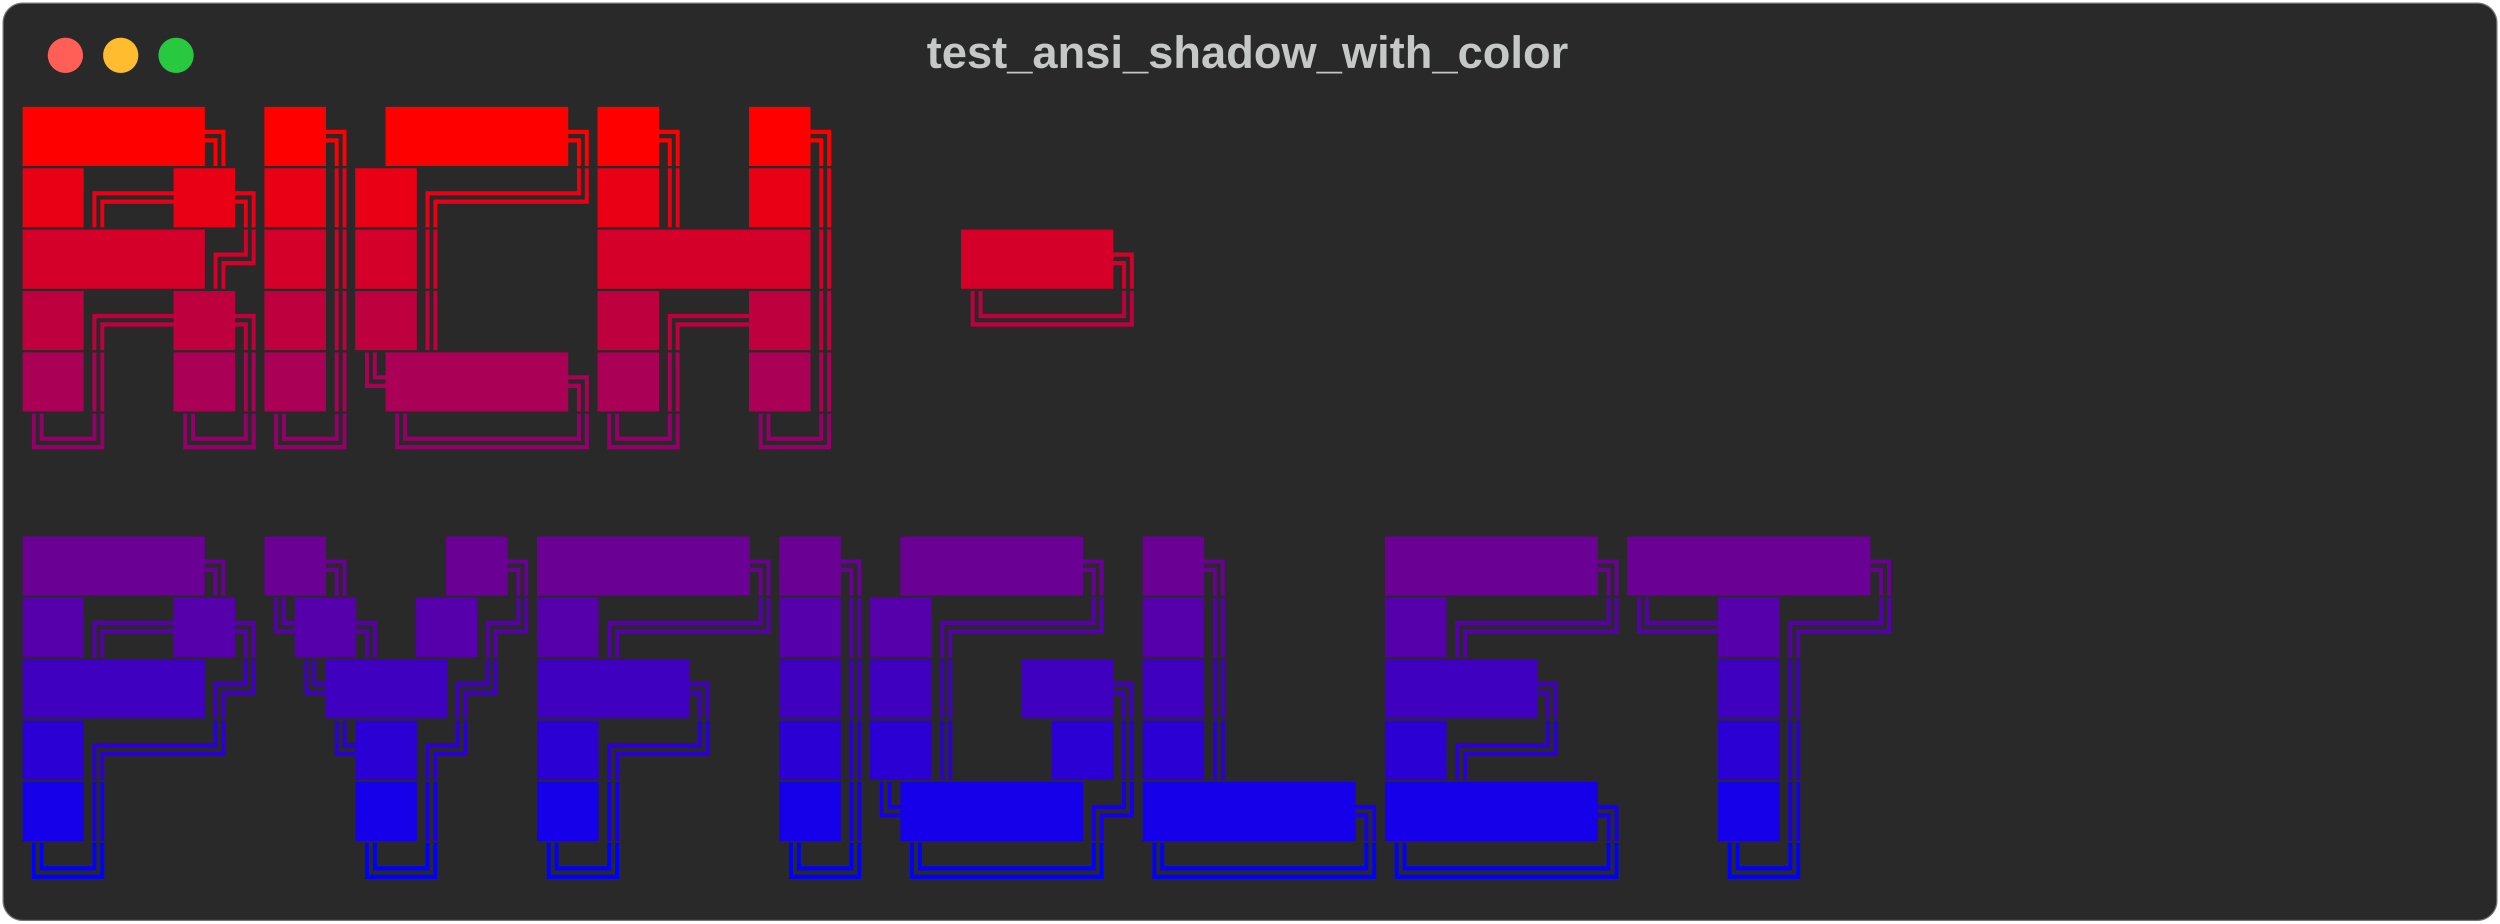
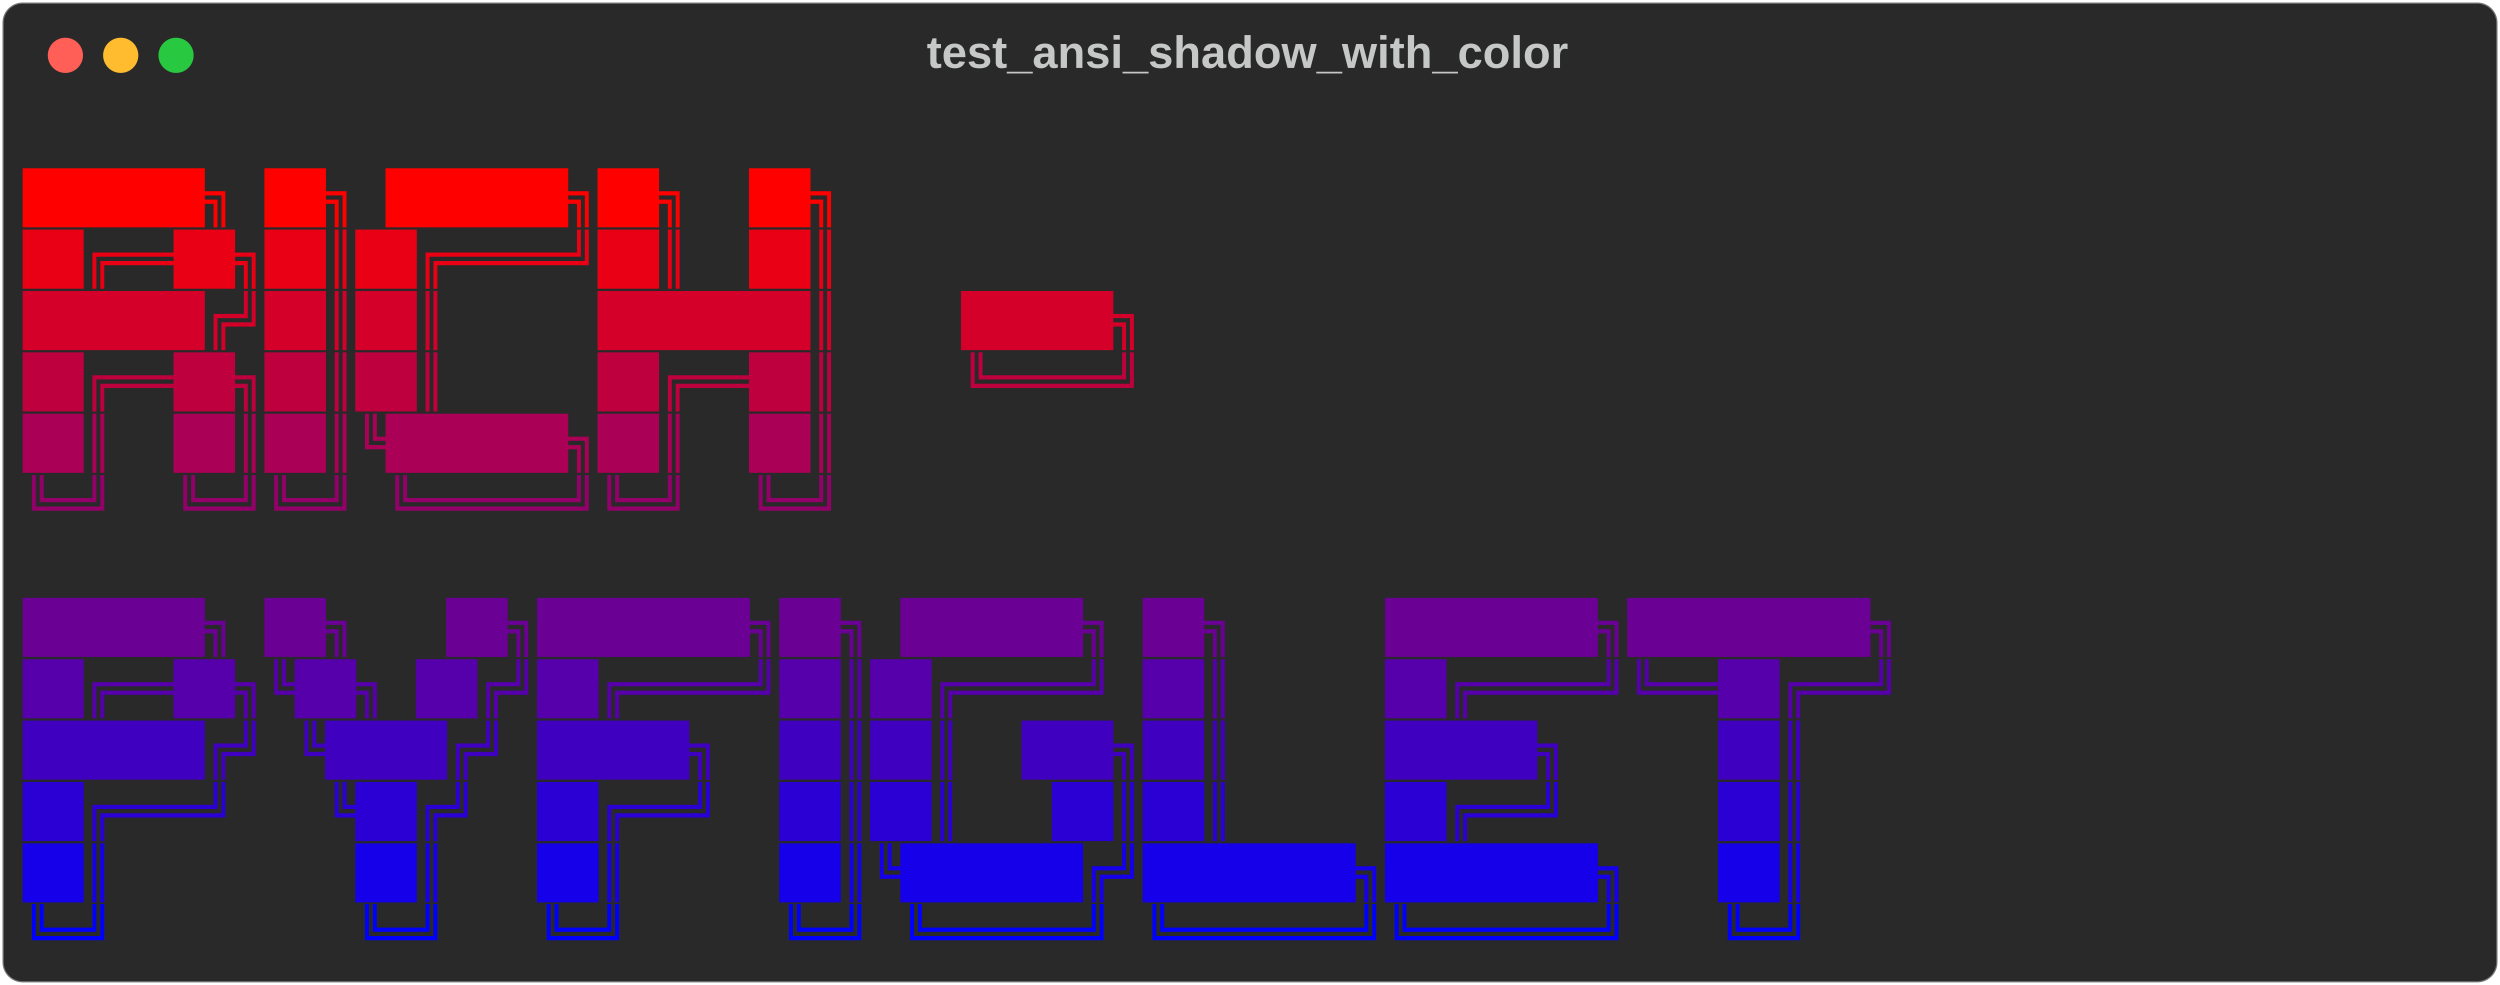
- <svg xmlns="http://www.w3.org/2000/svg" class="rich-terminal" viewBox="0 0 994 367.2">
+ <svg xmlns="http://www.w3.org/2000/svg" class="rich-terminal" viewBox="0 0 994 391.6">
  <style>

    @font-face {
        font-family: "Fira Code";
        src: local("FiraCode-Regular"),
                url("https://cdnjs.cloudflare.com/ajax/libs/firacode/6.2.0/woff2/FiraCode-Regular.woff2") format("woff2"),
                url("https://cdnjs.cloudflare.com/ajax/libs/firacode/6.2.0/woff/FiraCode-Regular.woff") format("woff");
        font-style: normal;
        font-weight: 400;
    }
    @font-face {
        font-family: "Fira Code";
        src: local("FiraCode-Bold"),
                url("https://cdnjs.cloudflare.com/ajax/libs/firacode/6.2.0/woff2/FiraCode-Bold.woff2") format("woff2"),
                url("https://cdnjs.cloudflare.com/ajax/libs/firacode/6.2.0/woff/FiraCode-Bold.woff") format("woff");
        font-style: bold;
        font-weight: 700;
    }

-     .terminal-2585294401-matrix {
+     .terminal-1069054589-matrix {
        font-family: Fira Code, monospace;
        font-size: 20px;
        line-height: 24.4px;
        font-variant-east-asian: full-width;
    }

-     .terminal-2585294401-title {
+     .terminal-1069054589-title {
        font-size: 18px;
        font-weight: bold;
        font-family: arial;
    }

-     .terminal-2585294401-r1 { fill: #ff0000 }
- .terminal-2585294401-r2 { fill: #c5c8c6 }
- .terminal-2585294401-r3 { fill: #e90015 }
- .terminal-2585294401-r4 { fill: #d4002a }
- .terminal-2585294401-r5 { fill: #bf003f }
- .terminal-2585294401-r6 { fill: #aa0055 }
- .terminal-2585294401-r7 { fill: #94006a }
- .terminal-2585294401-r8 { fill: #7f007f }
- .terminal-2585294401-r9 { fill: #6a0094 }
- .terminal-2585294401-r10 { fill: #5500aa }
- .terminal-2585294401-r11 { fill: #3f00bf }
- .terminal-2585294401-r12 { fill: #2a00d4 }
- .terminal-2585294401-r13 { fill: #1500e9 }
- .terminal-2585294401-r14 { fill: #0000ff }
+     .terminal-1069054589-r1 { fill: #c5c8c6 }
+ .terminal-1069054589-r2 { fill: #ff0000 }
+ .terminal-1069054589-r3 { fill: #e90015 }
+ .terminal-1069054589-r4 { fill: #d4002a }
+ .terminal-1069054589-r5 { fill: #bf003f }
+ .terminal-1069054589-r6 { fill: #aa0055 }
+ .terminal-1069054589-r7 { fill: #94006a }
+ .terminal-1069054589-r8 { fill: #7f007f }
+ .terminal-1069054589-r9 { fill: #6a0094 }
+ .terminal-1069054589-r10 { fill: #5500aa }
+ .terminal-1069054589-r11 { fill: #3f00bf }
+ .terminal-1069054589-r12 { fill: #2a00d4 }
+ .terminal-1069054589-r13 { fill: #1500e9 }
+ .terminal-1069054589-r14 { fill: #0000ff }
    </style>
  <defs>
-     <clipPath id="terminal-2585294401-clip-terminal">
-       <rect x="0" y="0" width="975.0" height="316.2" />
+     <clipPath id="terminal-1069054589-clip-terminal">
+       <rect x="0" y="0" width="975.0" height="340.6" />
    </clipPath>
-     <clipPath id="terminal-2585294401-line-0">
+     <clipPath id="terminal-1069054589-line-0">
      <rect x="0" y="1.5" width="976" height="24.65" />
    </clipPath>
-     <clipPath id="terminal-2585294401-line-1">
+     <clipPath id="terminal-1069054589-line-1">
      <rect x="0" y="25.9" width="976" height="24.65" />
    </clipPath>
-     <clipPath id="terminal-2585294401-line-2">
+     <clipPath id="terminal-1069054589-line-2">
      <rect x="0" y="50.3" width="976" height="24.65" />
    </clipPath>
-     <clipPath id="terminal-2585294401-line-3">
+     <clipPath id="terminal-1069054589-line-3">
      <rect x="0" y="74.7" width="976" height="24.65" />
    </clipPath>
-     <clipPath id="terminal-2585294401-line-4">
+     <clipPath id="terminal-1069054589-line-4">
      <rect x="0" y="99.1" width="976" height="24.65" />
    </clipPath>
-     <clipPath id="terminal-2585294401-line-5">
+     <clipPath id="terminal-1069054589-line-5">
      <rect x="0" y="123.5" width="976" height="24.65" />
    </clipPath>
-     <clipPath id="terminal-2585294401-line-6">
+     <clipPath id="terminal-1069054589-line-6">
      <rect x="0" y="147.9" width="976" height="24.65" />
    </clipPath>
-     <clipPath id="terminal-2585294401-line-7">
+     <clipPath id="terminal-1069054589-line-7">
      <rect x="0" y="172.3" width="976" height="24.65" />
    </clipPath>
-     <clipPath id="terminal-2585294401-line-8">
+     <clipPath id="terminal-1069054589-line-8">
      <rect x="0" y="196.7" width="976" height="24.65" />
    </clipPath>
-     <clipPath id="terminal-2585294401-line-9">
+     <clipPath id="terminal-1069054589-line-9">
      <rect x="0" y="221.1" width="976" height="24.65" />
    </clipPath>
-     <clipPath id="terminal-2585294401-line-10">
+     <clipPath id="terminal-1069054589-line-10">
      <rect x="0" y="245.5" width="976" height="24.65" />
    </clipPath>
-     <clipPath id="terminal-2585294401-line-11">
+     <clipPath id="terminal-1069054589-line-11">
      <rect x="0" y="269.9" width="976" height="24.65" />
    </clipPath>
+     <clipPath id="terminal-1069054589-line-12">
+       <rect x="0" y="294.3" width="976" height="24.65" />
+     </clipPath>
  </defs>
-   <rect fill="#292929" stroke="rgba(255,255,255,0.35)" stroke-width="1" x="1" y="1" width="992" height="365.2" rx="8" />
-   <text class="terminal-2585294401-title" fill="#c5c8c6" text-anchor="middle" x="496" y="27">test_ansi_shadow_with_color</text>
+   <rect fill="#292929" stroke="rgba(255,255,255,0.35)" stroke-width="1" x="1" y="1" width="992" height="389.6" rx="8" />
+   <text class="terminal-1069054589-title" fill="#c5c8c6" text-anchor="middle" x="496" y="27">test_ansi_shadow_with_color</text>
  <g transform="translate(26,22)">
    <circle cx="0" cy="0" r="7" fill="#ff5f57" />
    <circle cx="22" cy="0" r="7" fill="#febc2e" />
    <circle cx="44" cy="0" r="7" fill="#28c840" />
  </g>
-   <g transform="translate(9, 41)" clip-path="url(#terminal-2585294401-clip-terminal)">
-     <g class="terminal-2585294401-matrix">
-       <text class="terminal-2585294401-r1" x="0" y="20" textLength="451.4" clip-path="url(#terminal-2585294401-line-0)">██████╗ ██╗ ██████╗██╗  ██╗          </text>
-       <text class="terminal-2585294401-r2" x="976" y="20" textLength="12.2" clip-path="url(#terminal-2585294401-line-0)">
+   <g transform="translate(9, 41)" clip-path="url(#terminal-1069054589-clip-terminal)">
+     <g class="terminal-1069054589-matrix">
+       <text class="terminal-1069054589-r1" x="976" y="20" textLength="12.2" clip-path="url(#terminal-1069054589-line-0)">
</text>
-       <text class="terminal-2585294401-r3" x="0" y="44.4" textLength="451.4" clip-path="url(#terminal-2585294401-line-1)">██╔══██╗██║██╔════╝██║  ██║          </text>
-       <text class="terminal-2585294401-r2" x="976" y="44.4" textLength="12.2" clip-path="url(#terminal-2585294401-line-1)">
+       <text class="terminal-1069054589-r2" x="0" y="44.4" textLength="451.4" clip-path="url(#terminal-1069054589-line-1)">██████╗ ██╗ ██████╗██╗  ██╗          </text>
+       <text class="terminal-1069054589-r1" x="976" y="44.4" textLength="12.2" clip-path="url(#terminal-1069054589-line-1)">
</text>
-       <text class="terminal-2585294401-r4" x="0" y="68.8" textLength="451.4" clip-path="url(#terminal-2585294401-line-2)">██████╔╝██║██║     ███████║    █████╗</text>
-       <text class="terminal-2585294401-r2" x="976" y="68.8" textLength="12.2" clip-path="url(#terminal-2585294401-line-2)">
+       <text class="terminal-1069054589-r3" x="0" y="68.8" textLength="451.4" clip-path="url(#terminal-1069054589-line-2)">██╔══██╗██║██╔════╝██║  ██║          </text>
+       <text class="terminal-1069054589-r1" x="976" y="68.8" textLength="12.2" clip-path="url(#terminal-1069054589-line-2)">
</text>
-       <text class="terminal-2585294401-r5" x="0" y="93.2" textLength="451.4" clip-path="url(#terminal-2585294401-line-3)">██╔══██╗██║██║     ██╔══██║    ╚════╝</text>
-       <text class="terminal-2585294401-r2" x="976" y="93.2" textLength="12.2" clip-path="url(#terminal-2585294401-line-3)">
+       <text class="terminal-1069054589-r4" x="0" y="93.2" textLength="451.4" clip-path="url(#terminal-1069054589-line-3)">██████╔╝██║██║     ███████║    █████╗</text>
+       <text class="terminal-1069054589-r1" x="976" y="93.2" textLength="12.2" clip-path="url(#terminal-1069054589-line-3)">
</text>
-       <text class="terminal-2585294401-r6" x="0" y="117.6" textLength="451.4" clip-path="url(#terminal-2585294401-line-4)">██║  ██║██║╚██████╗██║  ██║          </text>
-       <text class="terminal-2585294401-r2" x="976" y="117.6" textLength="12.2" clip-path="url(#terminal-2585294401-line-4)">
+       <text class="terminal-1069054589-r5" x="0" y="117.6" textLength="451.4" clip-path="url(#terminal-1069054589-line-4)">██╔══██╗██║██║     ██╔══██║    ╚════╝</text>
+       <text class="terminal-1069054589-r1" x="976" y="117.6" textLength="12.2" clip-path="url(#terminal-1069054589-line-4)">
</text>
-       <text class="terminal-2585294401-r7" x="0" y="142" textLength="451.4" clip-path="url(#terminal-2585294401-line-5)">╚═╝  ╚═╝╚═╝ ╚═════╝╚═╝  ╚═╝          </text>
-       <text class="terminal-2585294401-r2" x="976" y="142" textLength="12.2" clip-path="url(#terminal-2585294401-line-5)">
+       <text class="terminal-1069054589-r6" x="0" y="142" textLength="451.4" clip-path="url(#terminal-1069054589-line-5)">██║  ██║██║╚██████╗██║  ██║          </text>
+       <text class="terminal-1069054589-r1" x="976" y="142" textLength="12.2" clip-path="url(#terminal-1069054589-line-5)">
</text>
-       <text class="terminal-2585294401-r2" x="976" y="166.4" textLength="12.2" clip-path="url(#terminal-2585294401-line-6)">
+       <text class="terminal-1069054589-r7" x="0" y="166.4" textLength="451.4" clip-path="url(#terminal-1069054589-line-6)">╚═╝  ╚═╝╚═╝ ╚═════╝╚═╝  ╚═╝          </text>
+       <text class="terminal-1069054589-r1" x="976" y="166.4" textLength="12.2" clip-path="url(#terminal-1069054589-line-6)">
</text>
-       <text class="terminal-2585294401-r9" x="0" y="190.8" textLength="756.4" clip-path="url(#terminal-2585294401-line-7)">██████╗ ██╗   ██╗███████╗██╗ ██████╗ ██╗     ███████╗████████╗</text>
-       <text class="terminal-2585294401-r2" x="976" y="190.8" textLength="12.2" clip-path="url(#terminal-2585294401-line-7)">
+       <text class="terminal-1069054589-r1" x="976" y="190.8" textLength="12.2" clip-path="url(#terminal-1069054589-line-7)">
</text>
-       <text class="terminal-2585294401-r10" x="0" y="215.2" textLength="756.4" clip-path="url(#terminal-2585294401-line-8)">██╔══██╗╚██╗ ██╔╝██╔════╝██║██╔════╝ ██║     ██╔════╝╚══██╔══╝</text>
-       <text class="terminal-2585294401-r2" x="976" y="215.2" textLength="12.2" clip-path="url(#terminal-2585294401-line-8)">
+       <text class="terminal-1069054589-r9" x="0" y="215.2" textLength="756.4" clip-path="url(#terminal-1069054589-line-8)">██████╗ ██╗   ██╗███████╗██╗ ██████╗ ██╗     ███████╗████████╗</text>
+       <text class="terminal-1069054589-r1" x="976" y="215.2" textLength="12.2" clip-path="url(#terminal-1069054589-line-8)">
</text>
-       <text class="terminal-2585294401-r11" x="0" y="239.6" textLength="756.4" clip-path="url(#terminal-2585294401-line-9)">██████╔╝ ╚████╔╝ █████╗  ██║██║  ███╗██║     █████╗     ██║   </text>
-       <text class="terminal-2585294401-r2" x="976" y="239.6" textLength="12.2" clip-path="url(#terminal-2585294401-line-9)">
+       <text class="terminal-1069054589-r10" x="0" y="239.6" textLength="756.4" clip-path="url(#terminal-1069054589-line-9)">██╔══██╗╚██╗ ██╔╝██╔════╝██║██╔════╝ ██║     ██╔════╝╚══██╔══╝</text>
+       <text class="terminal-1069054589-r1" x="976" y="239.6" textLength="12.2" clip-path="url(#terminal-1069054589-line-9)">
</text>
-       <text class="terminal-2585294401-r12" x="0" y="264" textLength="756.4" clip-path="url(#terminal-2585294401-line-10)">██╔═══╝   ╚██╔╝  ██╔══╝  ██║██║   ██║██║     ██╔══╝     ██║   </text>
-       <text class="terminal-2585294401-r2" x="976" y="264" textLength="12.2" clip-path="url(#terminal-2585294401-line-10)">
+       <text class="terminal-1069054589-r11" x="0" y="264" textLength="756.4" clip-path="url(#terminal-1069054589-line-10)">██████╔╝ ╚████╔╝ █████╗  ██║██║  ███╗██║     █████╗     ██║   </text>
+       <text class="terminal-1069054589-r1" x="976" y="264" textLength="12.2" clip-path="url(#terminal-1069054589-line-10)">
</text>
-       <text class="terminal-2585294401-r13" x="0" y="288.4" textLength="756.4" clip-path="url(#terminal-2585294401-line-11)">██║        ██║   ██║     ██║╚██████╔╝███████╗███████╗   ██║   </text>
-       <text class="terminal-2585294401-r2" x="976" y="288.4" textLength="12.2" clip-path="url(#terminal-2585294401-line-11)">
+       <text class="terminal-1069054589-r12" x="0" y="288.4" textLength="756.4" clip-path="url(#terminal-1069054589-line-11)">██╔═══╝   ╚██╔╝  ██╔══╝  ██║██║   ██║██║     ██╔══╝     ██║   </text>
+       <text class="terminal-1069054589-r1" x="976" y="288.4" textLength="12.2" clip-path="url(#terminal-1069054589-line-11)">
</text>
-       <text class="terminal-2585294401-r14" x="0" y="312.8" textLength="756.4" clip-path="url(#terminal-2585294401-line-12)">╚═╝        ╚═╝   ╚═╝     ╚═╝ ╚═════╝ ╚══════╝╚══════╝   ╚═╝   </text>
-       <text class="terminal-2585294401-r2" x="976" y="312.8" textLength="12.2" clip-path="url(#terminal-2585294401-line-12)">
+       <text class="terminal-1069054589-r13" x="0" y="312.8" textLength="756.4" clip-path="url(#terminal-1069054589-line-12)">██║        ██║   ██║     ██║╚██████╔╝███████╗███████╗   ██║   </text>
+       <text class="terminal-1069054589-r1" x="976" y="312.8" textLength="12.2" clip-path="url(#terminal-1069054589-line-12)">
+ </text>
+       <text class="terminal-1069054589-r14" x="0" y="337.2" textLength="756.4" clip-path="url(#terminal-1069054589-line-13)">╚═╝        ╚═╝   ╚═╝     ╚═╝ ╚═════╝ ╚══════╝╚══════╝   ╚═╝   </text>
+       <text class="terminal-1069054589-r1" x="976" y="337.2" textLength="12.2" clip-path="url(#terminal-1069054589-line-13)">
</text>
    </g>
  </g>
</svg>
